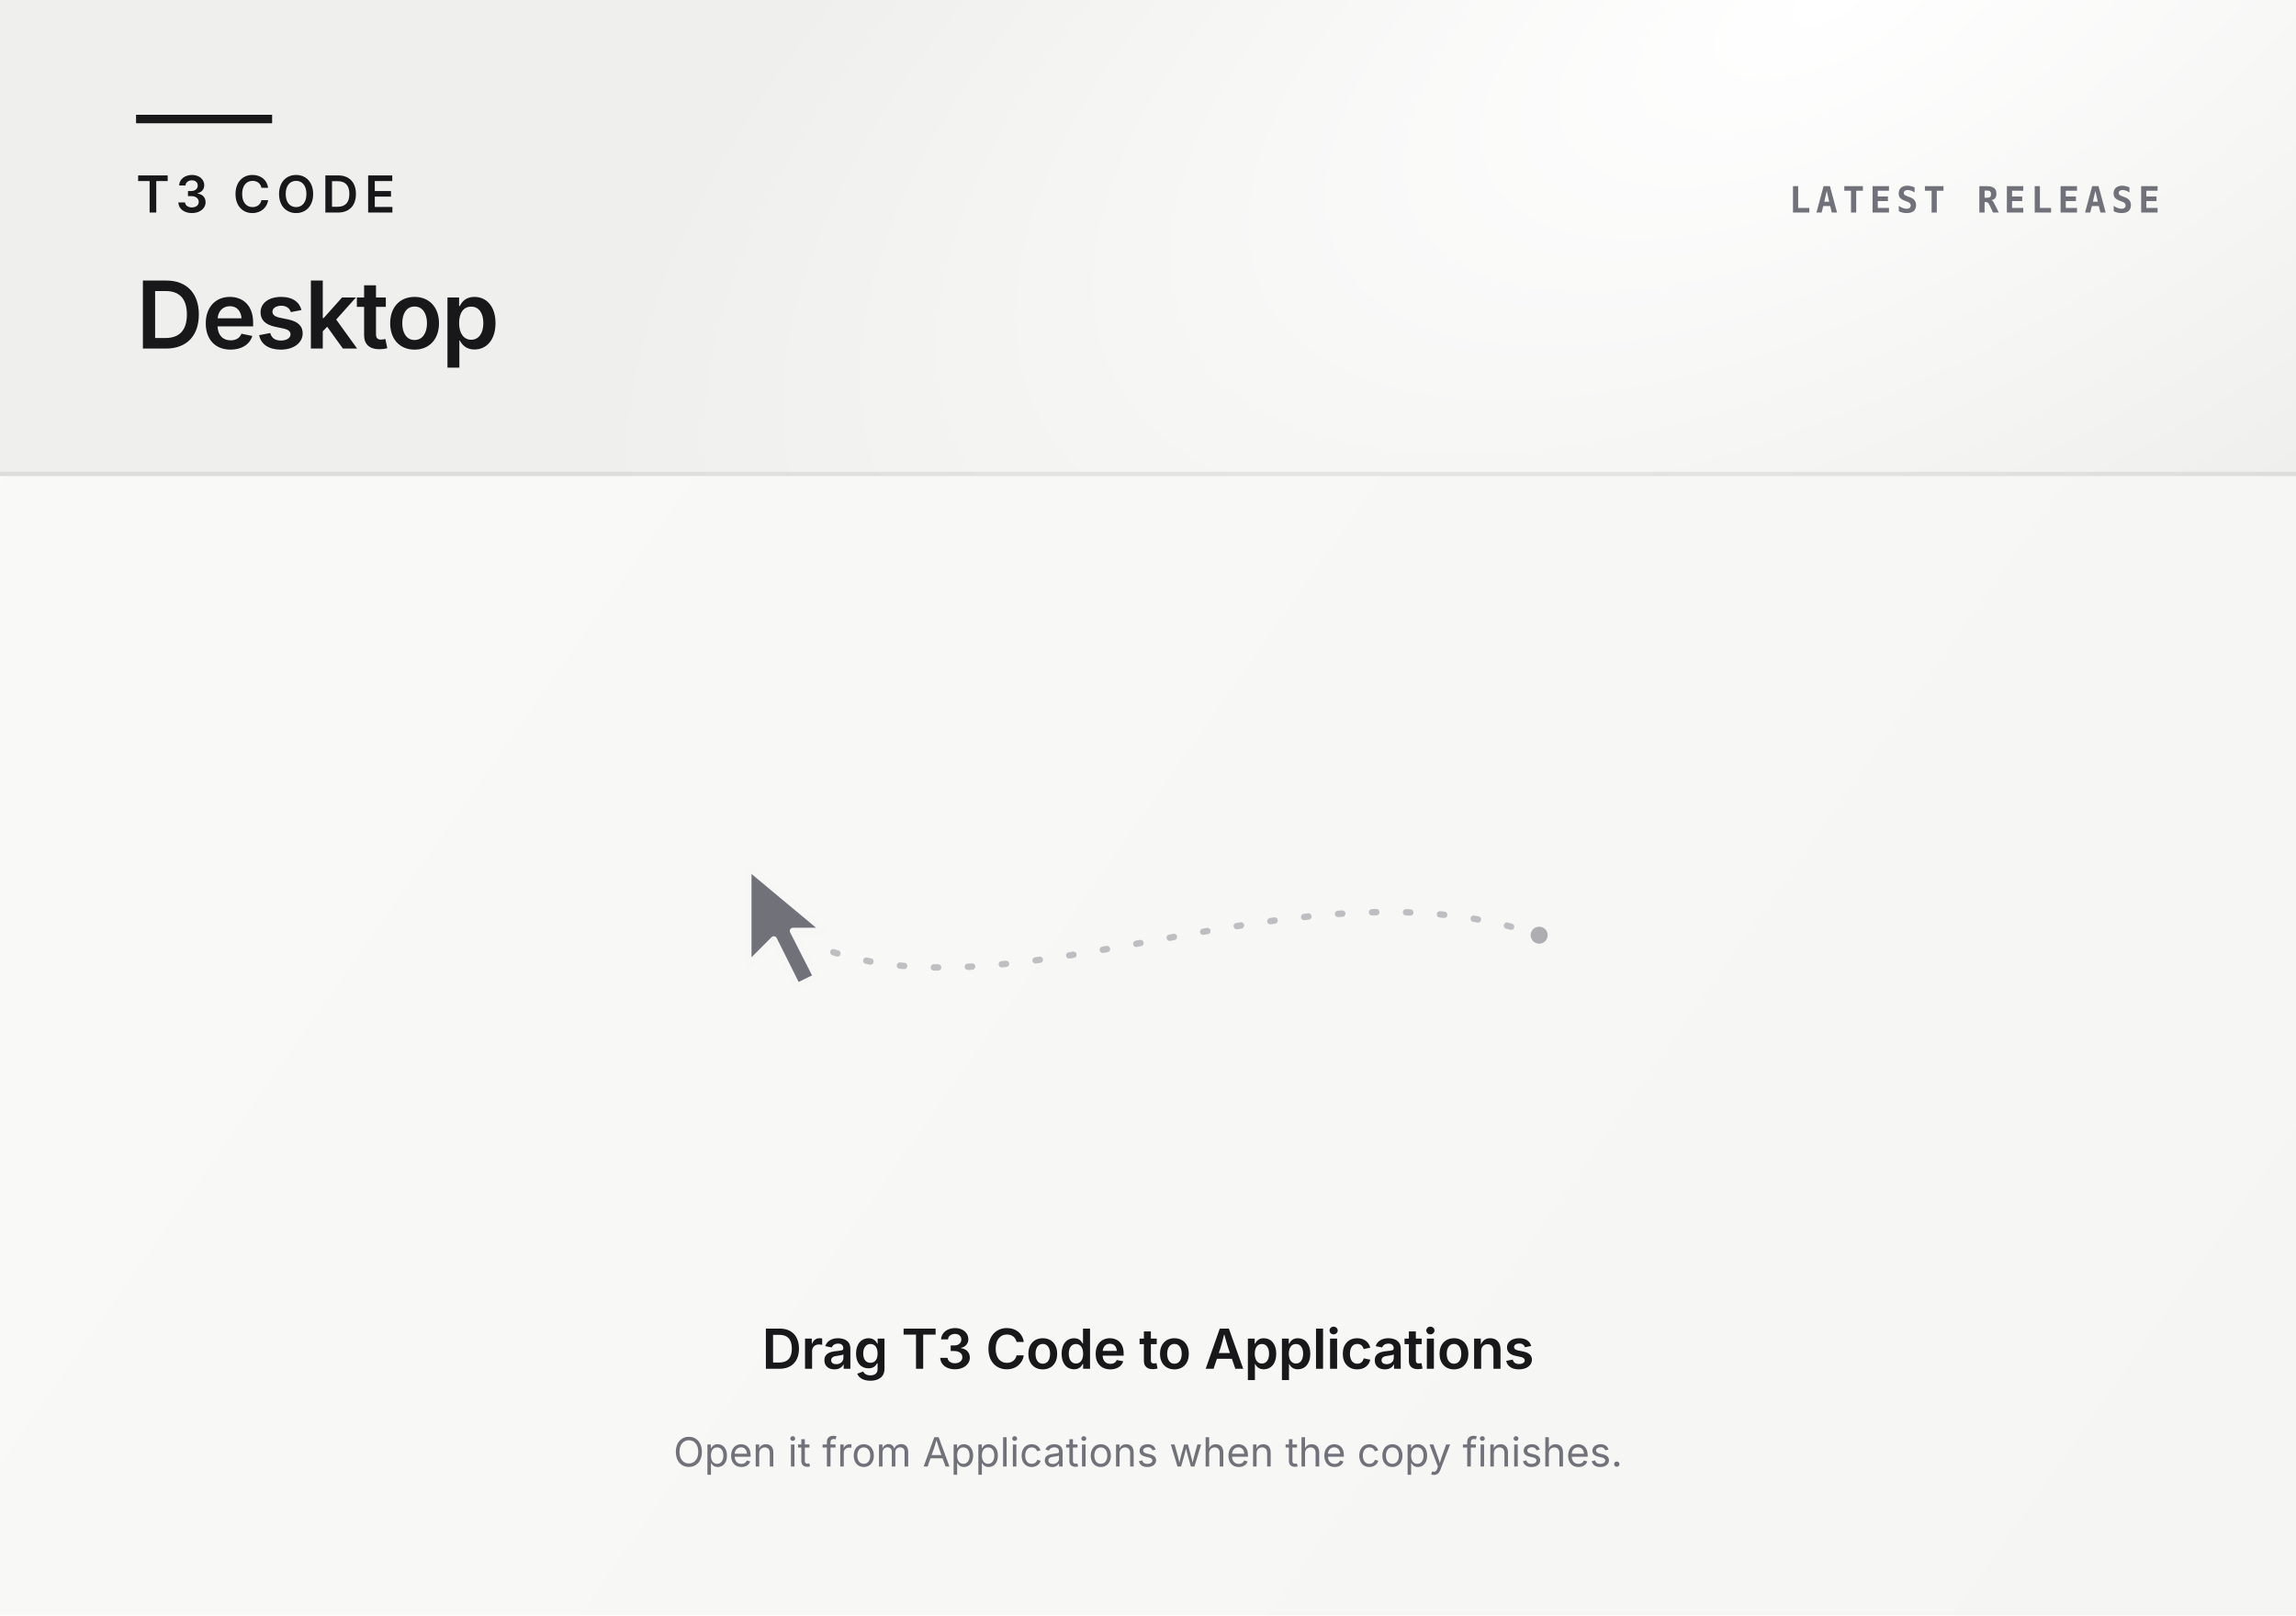
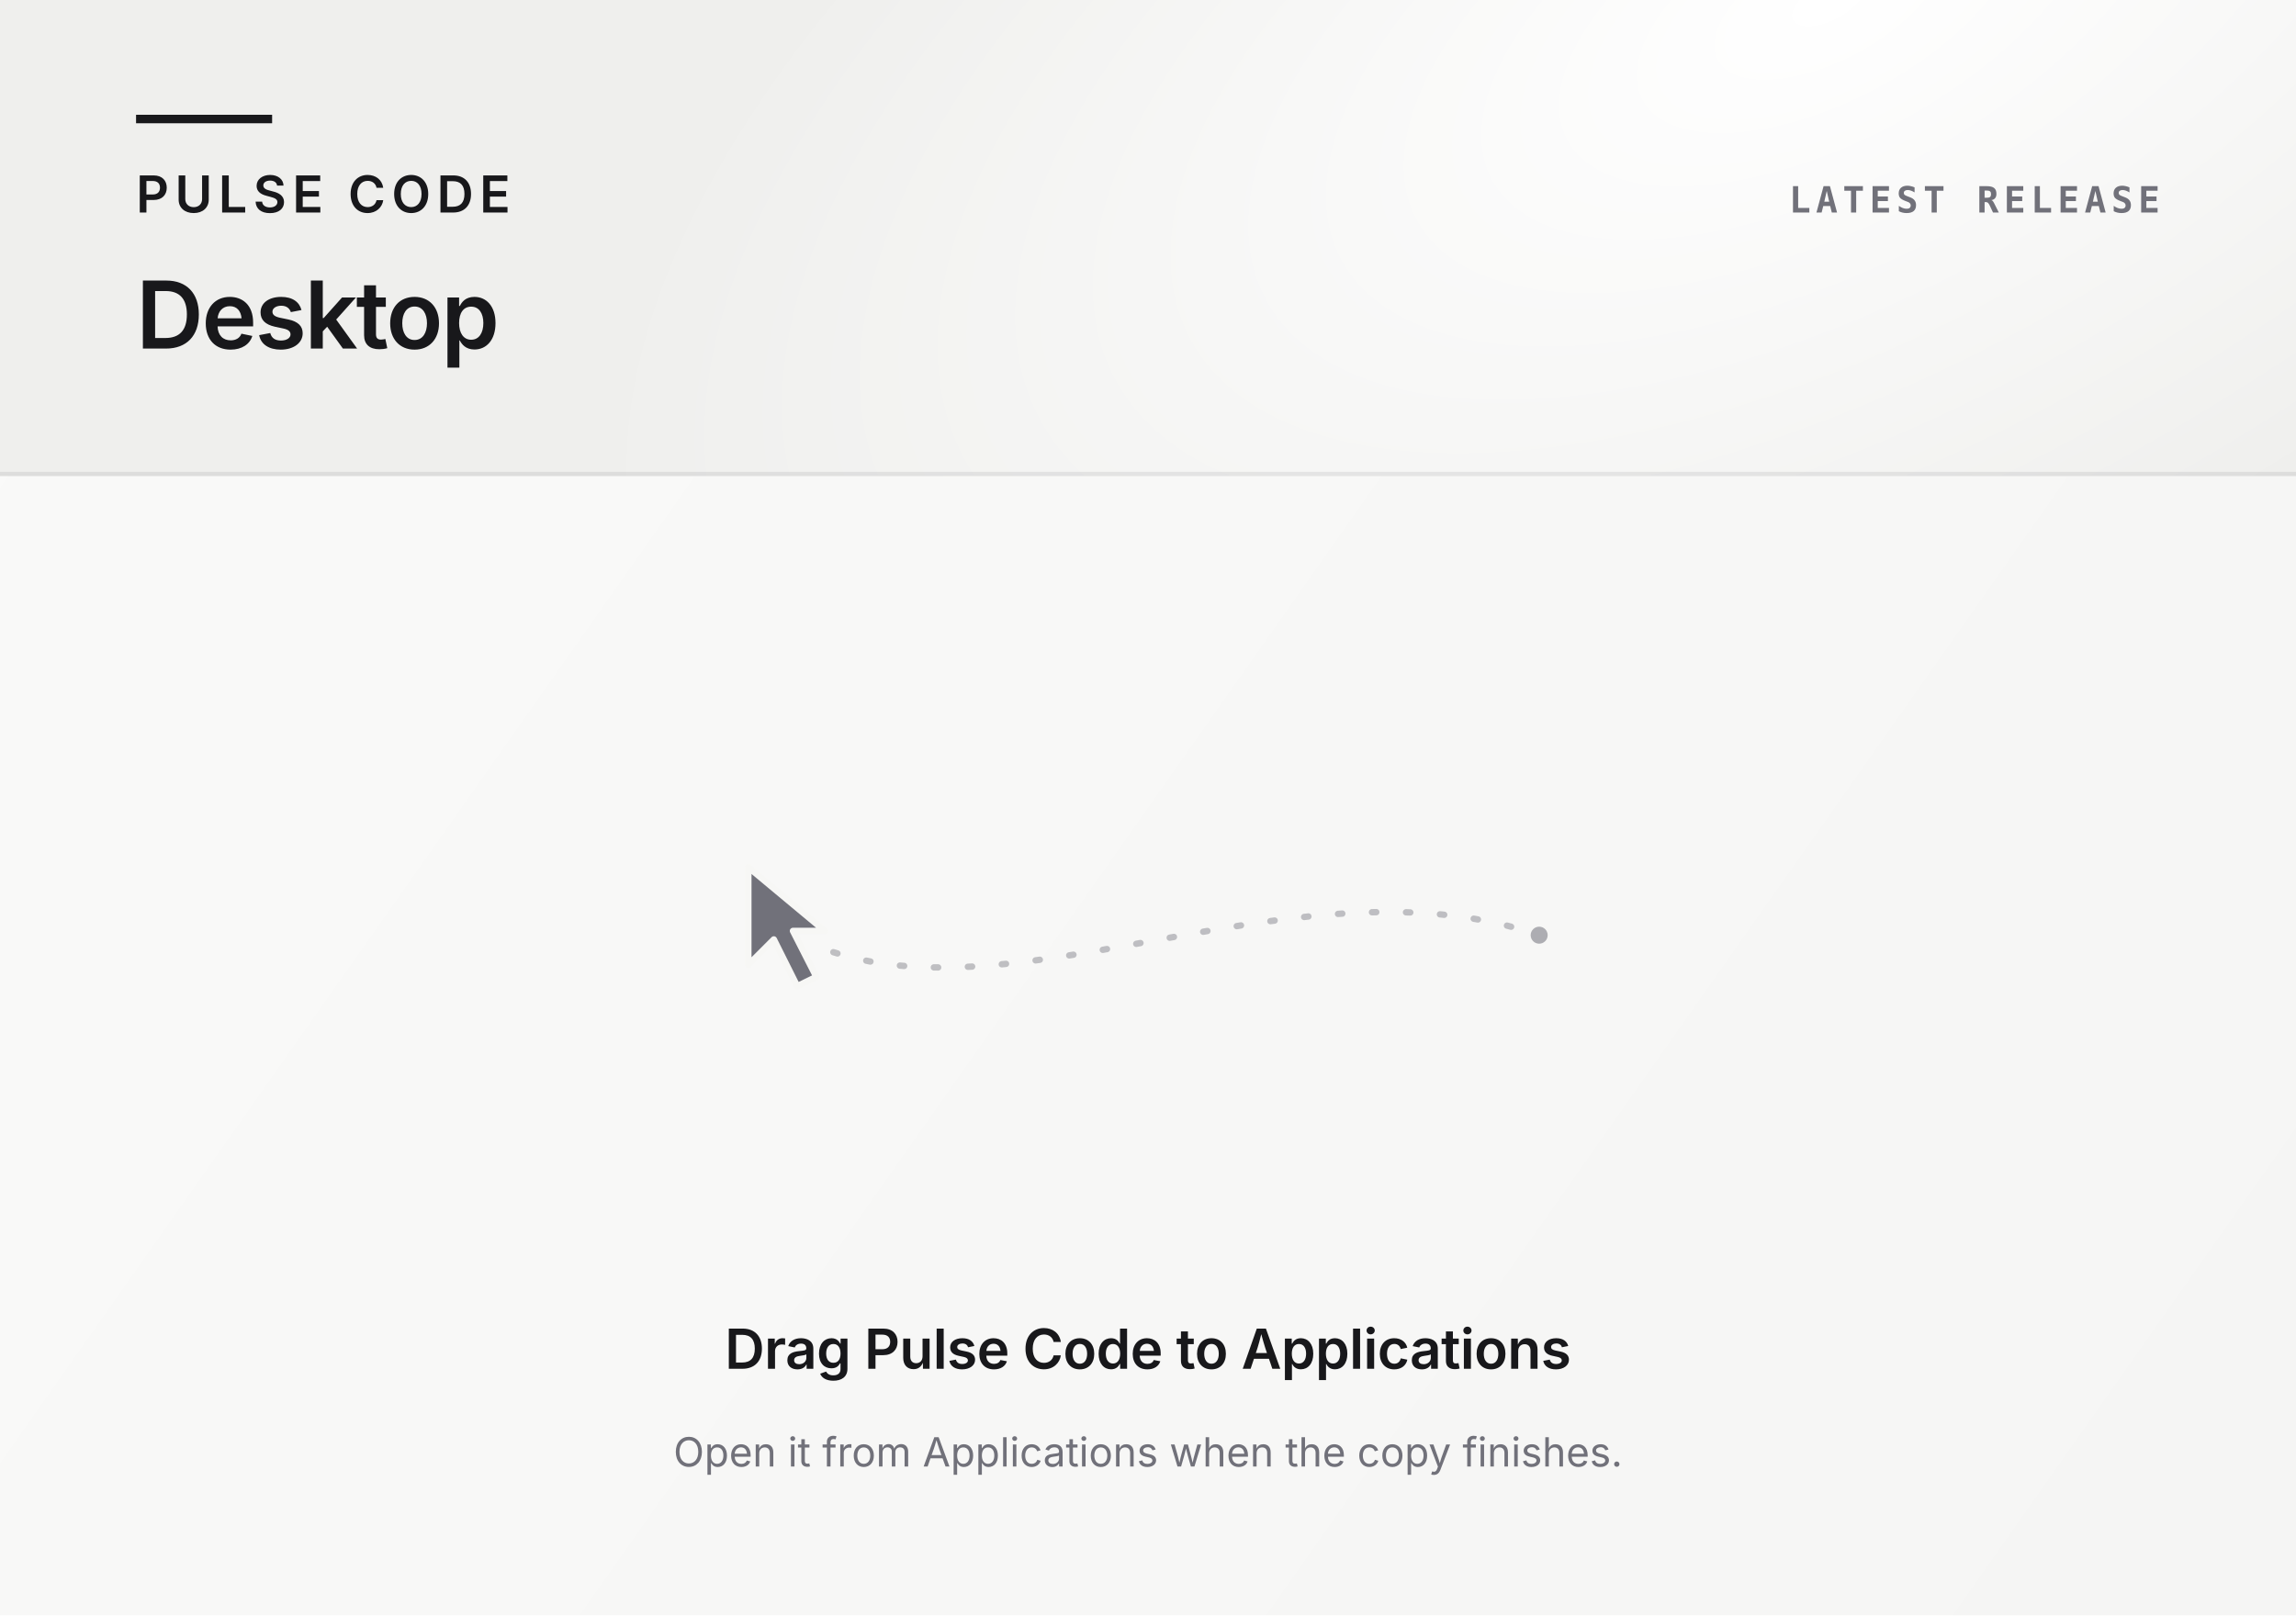
<svg xmlns="http://www.w3.org/2000/svg" width="1080" height="760" viewBox="0 0 540 380" fill="none">
  <defs>
    <linearGradient id="latest-surface" x1="0" y1="0" x2="540" y2="380" gradientUnits="userSpaceOnUse">
      <stop stop-color="#FAFAF9" />
      <stop offset="1" stop-color="#F5F5F4" />
    </linearGradient>
    <radialGradient id="latest-light" cx="0" cy="0" r="1" gradientUnits="userSpaceOnUse" gradientTransform="translate(430 0) rotate(152) scale(320 150)">
      <stop stop-color="#FFFFFF" />
      <stop offset="1" stop-color="#FFFFFF" stop-opacity="0" />
    </radialGradient>
  </defs>
  <rect width="540" height="380" fill="url(#latest-surface)" />
  <rect width="540" height="112" fill="#EFEFED" />
  <rect width="540" height="112" fill="url(#latest-light)" />
  <path d="M0 111.5H540" stroke="#18181B" stroke-opacity="0.08" />
  <path d="M32 28H64" stroke="#18181B" stroke-width="2" />
  <g font-family="-apple-system, BlinkMacSystemFont, sans-serif" fill="#18181B">
-     <text x="32" y="50" font-size="12" font-weight="600" letter-spacing="1.4">T3 CODE</text>
+     <text x="32" y="50" font-size="12" font-weight="600" letter-spacing="1.4">PULSE CODE</text>
    <text x="32" y="82" font-size="22" font-weight="600" letter-spacing="-0.45">Desktop</text>
    <text x="508" y="50" text-anchor="end" font-family="ui-monospace, SFMono-Regular, Menlo, monospace" font-size="8.5" font-weight="600" letter-spacing="1.2" fill="#71717A">LATEST RELEASE</text>
  </g>
  <path d="M196 224C242 239 307 201 362 220" stroke="#71717A" stroke-width="1.5" stroke-linecap="round" stroke-dasharray="1 7" opacity="0.42" />
  <circle cx="362" cy="220" r="2" fill="#71717A" opacity="0.55" />
  <path d="M176 204V227L182 221L187.5 232L192 229.8L186.5 219H194L176 204Z" fill="#71717A" stroke="#F7F7F5" stroke-width="1.5" stroke-linejoin="round" />
  <g font-family="-apple-system, BlinkMacSystemFont, sans-serif" text-anchor="middle">
-     <text x="270" y="322" font-size="13" font-weight="600" letter-spacing="-0.1" fill="#18181B">Drag T3 Code to Applications</text>
+     <text x="270" y="322" font-size="13" font-weight="600" letter-spacing="-0.1" fill="#18181B">Drag Pulse Code to Applications</text>
    <text x="270" y="345" font-size="9.5" fill="#71717A">Open it from Applications when the copy finishes.</text>
  </g>
</svg>
